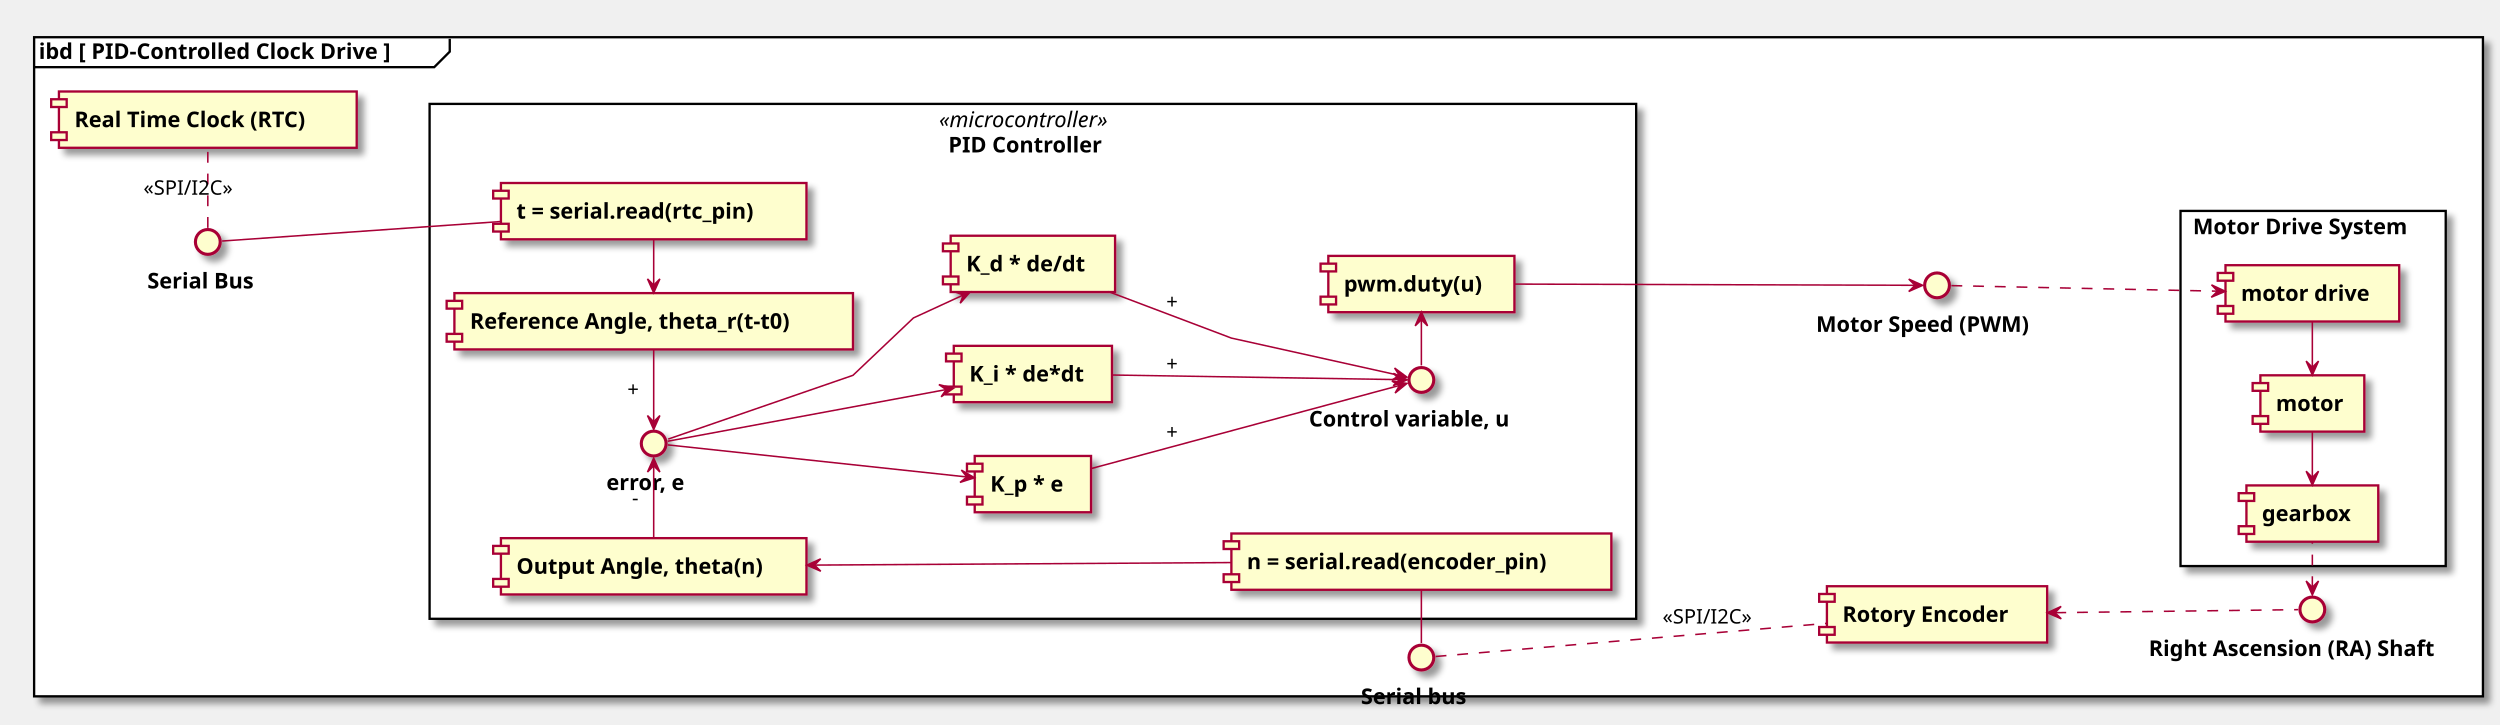
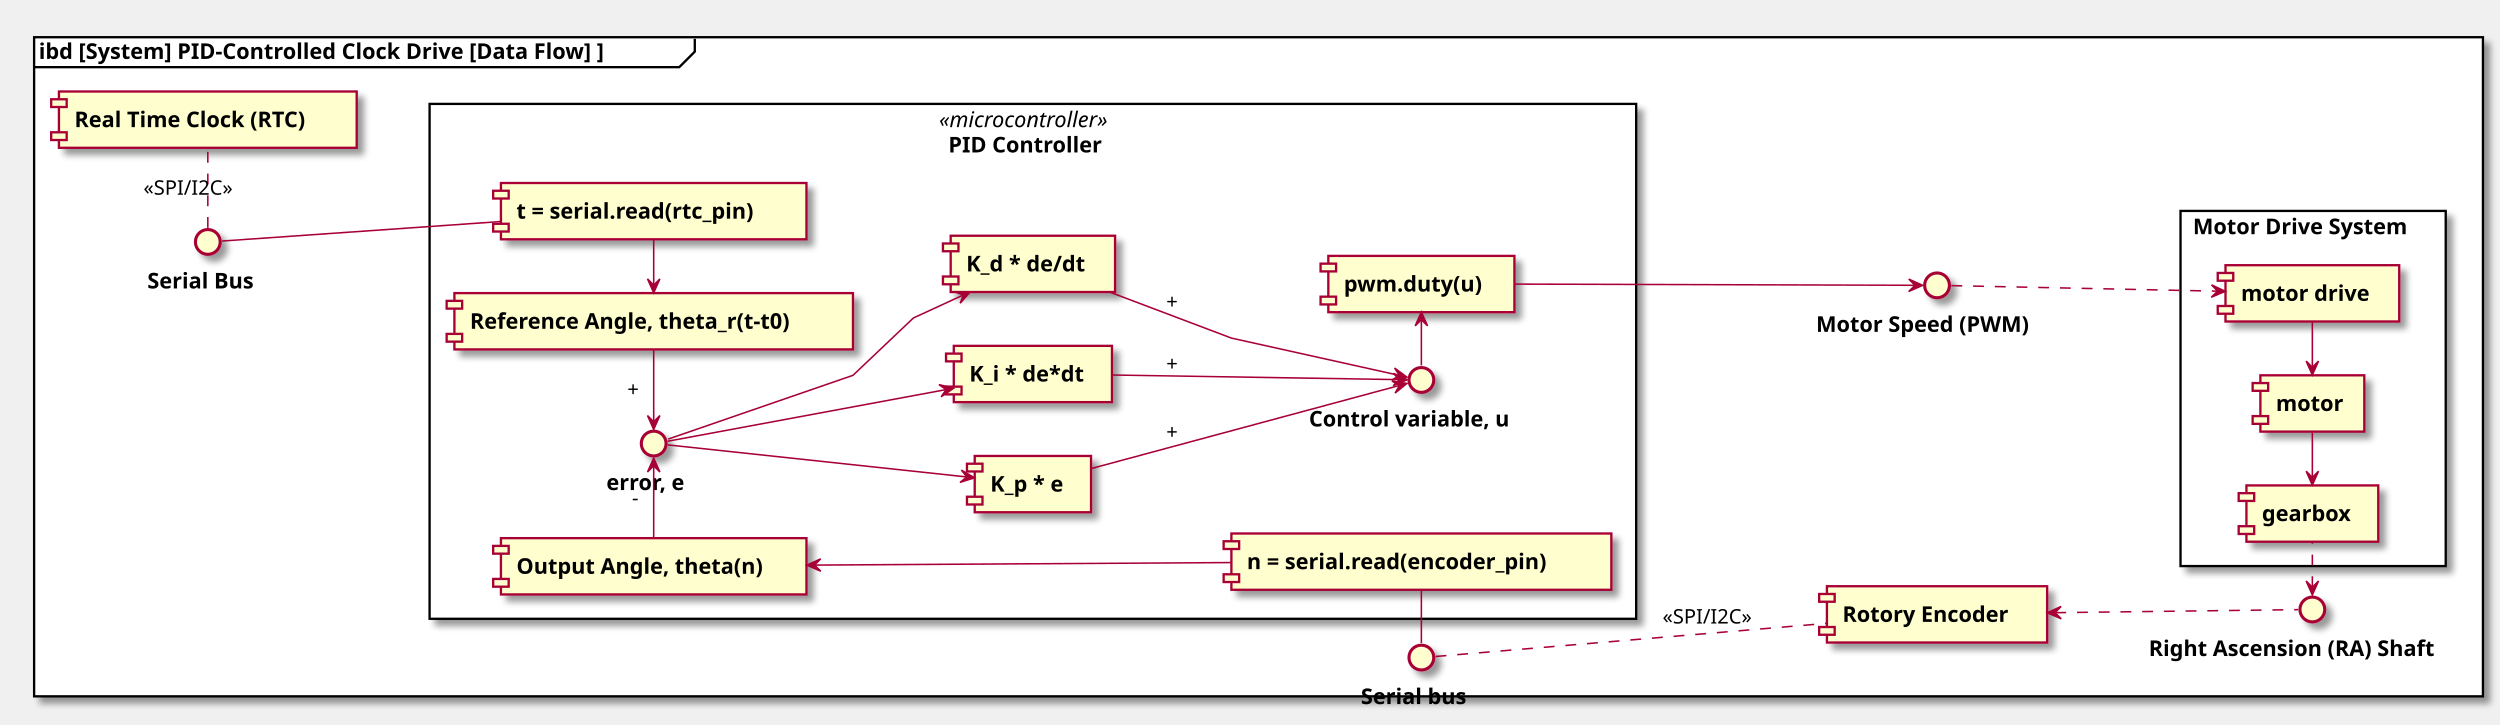
<svg xmlns="http://www.w3.org/2000/svg" contentScriptType="application/ecmascript" contentStyleType="text/css" height="467px" preserveAspectRatio="none" style="width:1612px;height:467px;" version="1.1" viewBox="0 0 1612 467" width="1612px" zoomAndPan="magnify">
  <defs>
-     <filter height="300%" id="f103o3b80xt43n" width="300%" x="-1" y="-1">
+     <filter height="300%" id="f16kwqt4g6avij" width="300%" x="-1" y="-1">
      <feGaussianBlur result="blurOut" stdDeviation="2.0" />
      <feColorMatrix in="blurOut" result="blurOut2" type="matrix" values="0 0 0 0 0 0 0 0 0 0 0 0 0 0 0 0 0 0 .4 0" />
      <feOffset dx="4.0" dy="4.0" in="blurOut2" result="blurOut3" />
      <feBlend in="SourceGraphic" in2="blurOut3" mode="normal" />
    </filter>
  </defs>
  <g>
-     <rect fill="#FFFFFF" filter="url(#f103o3b80xt43n)" height="425" style="stroke: #000000; stroke-width: 1.5;" width="1579" x="22" y="24" />
-     <path d="M290,25 L290,33.297 L280,43.297 L22,43.297 " fill="none" style="stroke: #000000; stroke-width: 1.5;" />
-     <text fill="#000000" font-family="sans-serif" font-size="14" font-weight="bold" lengthAdjust="spacingAndGlyphs" textLength="258" x="25" y="37.995">ibd [ PID-Controlled Clock Drive ]</text>
-     <rect fill="#FFFFFF" filter="url(#f103o3b80xt43n)" height="332" style="stroke: #000000; stroke-width: 1.5;" width="778" x="277" y="67" />
+     <rect fill="#FFFFFF" filter="url(#f16kwqt4g6avij)" height="425" style="stroke: #000000; stroke-width: 1.5;" width="1579" x="22" y="24" />
+     <path d="M448,25 L448,33.297 L438,43.297 L22,43.297 " fill="none" style="stroke: #000000; stroke-width: 1.5;" />
+     <text fill="#000000" font-family="sans-serif" font-size="14" font-weight="bold" lengthAdjust="spacingAndGlyphs" textLength="416" x="25" y="37.995">ibd [System] PID-Controlled Clock Drive [Data Flow] ]</text>
+     <rect fill="#FFFFFF" filter="url(#f16kwqt4g6avij)" height="332" style="stroke: #000000; stroke-width: 1.5;" width="778" x="277" y="67" />
    <text fill="#000000" font-family="sans-serif" font-size="14" font-style="italic" lengthAdjust="spacingAndGlyphs" textLength="121" x="605.5" y="81.995">«microcontroller»</text>
    <text fill="#000000" font-family="sans-serif" font-size="14" font-weight="bold" lengthAdjust="spacingAndGlyphs" textLength="109" x="611.5" y="98.292">PID Controller</text>
-     <rect fill="#FFFFFF" filter="url(#f103o3b80xt43n)" height="229" style="stroke: #000000; stroke-width: 1.5;" width="171" x="1406" y="136" />
+     <rect fill="#FFFFFF" filter="url(#f16kwqt4g6avij)" height="229" style="stroke: #000000; stroke-width: 1.5;" width="171" x="1406" y="136" />
    <text fill="#000000" font-family="sans-serif" font-size="14" font-weight="bold" lengthAdjust="spacingAndGlyphs" textLength="155" x="1414" y="150.995">Motor Drive System</text>
-     <rect fill="#FEFECE" filter="url(#f103o3b80xt43n)" height="36.297" style="stroke: #A80036; stroke-width: 1.5;" width="192" x="38" y="59" />
+     <rect fill="#FEFECE" filter="url(#f16kwqt4g6avij)" height="36.297" style="stroke: #A80036; stroke-width: 1.5;" width="192" x="38" y="59" />
    <rect fill="#FEFECE" height="5" style="stroke: #A80036; stroke-width: 1.5;" width="10" x="33" y="64" />
    <rect fill="#FEFECE" height="5" style="stroke: #A80036; stroke-width: 1.5;" width="10" x="33" y="85.297" />
    <text fill="#000000" font-family="sans-serif" font-size="14" font-weight="bold" lengthAdjust="spacingAndGlyphs" textLength="172" x="48" y="81.995">Real Time Clock (RTC)</text>
-     <ellipse cx="134" cy="156" fill="#FEFECE" filter="url(#f103o3b80xt43n)" rx="8" ry="8" style="stroke: #A80036; stroke-width: 2.0;" />
+     <ellipse cx="134" cy="156" fill="#FEFECE" filter="url(#f16kwqt4g6avij)" rx="8" ry="8" style="stroke: #A80036; stroke-width: 2.0;" />
    <text fill="#000000" font-family="sans-serif" font-size="14" font-weight="bold" lengthAdjust="spacingAndGlyphs" textLength="78" x="95" y="185.995">Serial Bus</text>
-     <ellipse cx="1249" cy="184" fill="#FEFECE" filter="url(#f103o3b80xt43n)" rx="8" ry="8" style="stroke: #A80036; stroke-width: 2.0;" />
+     <ellipse cx="1249" cy="184" fill="#FEFECE" filter="url(#f16kwqt4g6avij)" rx="8" ry="8" style="stroke: #A80036; stroke-width: 2.0;" />
    <text fill="#000000" font-family="sans-serif" font-size="14" font-weight="bold" lengthAdjust="spacingAndGlyphs" textLength="156" x="1171" y="213.995">Motor Speed (PWM)</text>
-     <ellipse cx="1491" cy="393" fill="#FEFECE" filter="url(#f103o3b80xt43n)" rx="8" ry="8" style="stroke: #A80036; stroke-width: 2.0;" />
+     <ellipse cx="1491" cy="393" fill="#FEFECE" filter="url(#f16kwqt4g6avij)" rx="8" ry="8" style="stroke: #A80036; stroke-width: 2.0;" />
    <text fill="#000000" font-family="sans-serif" font-size="14" font-weight="bold" lengthAdjust="spacingAndGlyphs" textLength="211" x="1385.5" y="422.995">Right Ascension (RA) Shaft</text>
-     <rect fill="#FEFECE" filter="url(#f103o3b80xt43n)" height="36.297" style="stroke: #A80036; stroke-width: 1.5;" width="142" x="1178" y="378" />
+     <rect fill="#FEFECE" filter="url(#f16kwqt4g6avij)" height="36.297" style="stroke: #A80036; stroke-width: 1.5;" width="142" x="1178" y="378" />
    <rect fill="#FEFECE" height="5" style="stroke: #A80036; stroke-width: 1.5;" width="10" x="1173" y="383" />
    <rect fill="#FEFECE" height="5" style="stroke: #A80036; stroke-width: 1.5;" width="10" x="1173" y="404.297" />
    <text fill="#000000" font-family="sans-serif" font-size="14" font-weight="bold" lengthAdjust="spacingAndGlyphs" textLength="122" x="1188" y="400.995">Rotory Encoder</text>
-     <ellipse cx="916.5" cy="424" fill="#FEFECE" filter="url(#f103o3b80xt43n)" rx="8" ry="8" style="stroke: #A80036; stroke-width: 2.0;" />
+     <ellipse cx="916.5" cy="424" fill="#FEFECE" filter="url(#f16kwqt4g6avij)" rx="8" ry="8" style="stroke: #A80036; stroke-width: 2.0;" />
    <text fill="#000000" font-family="sans-serif" font-size="14" font-weight="bold" lengthAdjust="spacingAndGlyphs" textLength="78" x="877.5" y="453.995">Serial bus</text>
-     <rect fill="#FEFECE" filter="url(#f103o3b80xt43n)" height="36.297" style="stroke: #A80036; stroke-width: 1.5;" width="197" x="323" y="118" />
+     <rect fill="#FEFECE" filter="url(#f16kwqt4g6avij)" height="36.297" style="stroke: #A80036; stroke-width: 1.5;" width="197" x="323" y="118" />
    <rect fill="#FEFECE" height="5" style="stroke: #A80036; stroke-width: 1.5;" width="10" x="318" y="123" />
    <rect fill="#FEFECE" height="5" style="stroke: #A80036; stroke-width: 1.5;" width="10" x="318" y="144.297" />
    <text fill="#000000" font-family="sans-serif" font-size="14" font-weight="bold" lengthAdjust="spacingAndGlyphs" textLength="177" x="333" y="140.995">t = serial.read(rtc_pin)</text>
-     <rect fill="#FEFECE" filter="url(#f103o3b80xt43n)" height="36.297" style="stroke: #A80036; stroke-width: 1.5;" width="257" x="293" y="189" />
+     <rect fill="#FEFECE" filter="url(#f16kwqt4g6avij)" height="36.297" style="stroke: #A80036; stroke-width: 1.5;" width="257" x="293" y="189" />
    <rect fill="#FEFECE" height="5" style="stroke: #A80036; stroke-width: 1.5;" width="10" x="288" y="194" />
    <rect fill="#FEFECE" height="5" style="stroke: #A80036; stroke-width: 1.5;" width="10" x="288" y="215.297" />
    <text fill="#000000" font-family="sans-serif" font-size="14" font-weight="bold" lengthAdjust="spacingAndGlyphs" textLength="237" x="303" y="211.995">Reference Angle, theta_r(t-t0)</text>
-     <ellipse cx="421.5" cy="286" fill="#FEFECE" filter="url(#f103o3b80xt43n)" rx="8" ry="8" style="stroke: #A80036; stroke-width: 2.0;" />
+     <ellipse cx="421.5" cy="286" fill="#FEFECE" filter="url(#f16kwqt4g6avij)" rx="8" ry="8" style="stroke: #A80036; stroke-width: 2.0;" />
    <text fill="#000000" font-family="sans-serif" font-size="14" font-weight="bold" lengthAdjust="spacingAndGlyphs" textLength="61" x="391" y="315.995">error, e</text>
-     <ellipse cx="916.5" cy="245" fill="#FEFECE" filter="url(#f103o3b80xt43n)" rx="8" ry="8" style="stroke: #A80036; stroke-width: 2.0;" />
+     <ellipse cx="916.5" cy="245" fill="#FEFECE" filter="url(#f16kwqt4g6avij)" rx="8" ry="8" style="stroke: #A80036; stroke-width: 2.0;" />
    <text fill="#000000" font-family="sans-serif" font-size="14" font-weight="bold" lengthAdjust="spacingAndGlyphs" textLength="145" x="844" y="274.995">Control variable, u</text>
-     <rect fill="#FEFECE" filter="url(#f103o3b80xt43n)" height="36.297" style="stroke: #A80036; stroke-width: 1.5;" width="120" x="856.5" y="165" />
+     <rect fill="#FEFECE" filter="url(#f16kwqt4g6avij)" height="36.297" style="stroke: #A80036; stroke-width: 1.5;" width="120" x="856.5" y="165" />
    <rect fill="#FEFECE" height="5" style="stroke: #A80036; stroke-width: 1.5;" width="10" x="851.5" y="170" />
    <rect fill="#FEFECE" height="5" style="stroke: #A80036; stroke-width: 1.5;" width="10" x="851.5" y="191.297" />
    <text fill="#000000" font-family="sans-serif" font-size="14" font-weight="bold" lengthAdjust="spacingAndGlyphs" textLength="100" x="866.5" y="187.995">pwm.duty(u)</text>
-     <rect fill="#FEFECE" filter="url(#f103o3b80xt43n)" height="36.297" style="stroke: #A80036; stroke-width: 1.5;" width="245" x="794" y="344" />
+     <rect fill="#FEFECE" filter="url(#f16kwqt4g6avij)" height="36.297" style="stroke: #A80036; stroke-width: 1.5;" width="245" x="794" y="344" />
    <rect fill="#FEFECE" height="5" style="stroke: #A80036; stroke-width: 1.5;" width="10" x="789" y="349" />
    <rect fill="#FEFECE" height="5" style="stroke: #A80036; stroke-width: 1.5;" width="10" x="789" y="370.297" />
    <text fill="#000000" font-family="sans-serif" font-size="14" font-weight="bold" lengthAdjust="spacingAndGlyphs" textLength="225" x="804" y="366.995">n = serial.read(encoder_pin)</text>
-     <rect fill="#FEFECE" filter="url(#f103o3b80xt43n)" height="36.297" style="stroke: #A80036; stroke-width: 1.5;" width="197" x="323" y="347" />
+     <rect fill="#FEFECE" filter="url(#f16kwqt4g6avij)" height="36.297" style="stroke: #A80036; stroke-width: 1.5;" width="197" x="323" y="347" />
    <rect fill="#FEFECE" height="5" style="stroke: #A80036; stroke-width: 1.5;" width="10" x="318" y="352" />
    <rect fill="#FEFECE" height="5" style="stroke: #A80036; stroke-width: 1.5;" width="10" x="318" y="373.297" />
    <text fill="#000000" font-family="sans-serif" font-size="14" font-weight="bold" lengthAdjust="spacingAndGlyphs" textLength="177" x="333" y="369.995">Output Angle, theta(n)</text>
-     <rect fill="#FEFECE" filter="url(#f103o3b80xt43n)" height="36.297" style="stroke: #A80036; stroke-width: 1.5;" width="75" x="628.5" y="294" />
+     <rect fill="#FEFECE" filter="url(#f16kwqt4g6avij)" height="36.297" style="stroke: #A80036; stroke-width: 1.5;" width="75" x="628.5" y="294" />
    <rect fill="#FEFECE" height="5" style="stroke: #A80036; stroke-width: 1.5;" width="10" x="623.5" y="299" />
    <rect fill="#FEFECE" height="5" style="stroke: #A80036; stroke-width: 1.5;" width="10" x="623.5" y="320.297" />
    <text fill="#000000" font-family="sans-serif" font-size="14" font-weight="bold" lengthAdjust="spacingAndGlyphs" textLength="55" x="638.5" y="316.995">K_p * e</text>
-     <rect fill="#FEFECE" filter="url(#f103o3b80xt43n)" height="36.297" style="stroke: #A80036; stroke-width: 1.5;" width="102" x="615" y="223" />
+     <rect fill="#FEFECE" filter="url(#f16kwqt4g6avij)" height="36.297" style="stroke: #A80036; stroke-width: 1.5;" width="102" x="615" y="223" />
    <rect fill="#FEFECE" height="5" style="stroke: #A80036; stroke-width: 1.5;" width="10" x="610" y="228" />
    <rect fill="#FEFECE" height="5" style="stroke: #A80036; stroke-width: 1.5;" width="10" x="610" y="249.297" />
    <text fill="#000000" font-family="sans-serif" font-size="14" font-weight="bold" lengthAdjust="spacingAndGlyphs" textLength="82" x="625" y="245.995">K_i * de*dt</text>
-     <rect fill="#FEFECE" filter="url(#f103o3b80xt43n)" height="36.297" style="stroke: #A80036; stroke-width: 1.5;" width="106" x="613" y="152" />
+     <rect fill="#FEFECE" filter="url(#f16kwqt4g6avij)" height="36.297" style="stroke: #A80036; stroke-width: 1.5;" width="106" x="613" y="152" />
    <rect fill="#FEFECE" height="5" style="stroke: #A80036; stroke-width: 1.5;" width="10" x="608" y="157" />
    <rect fill="#FEFECE" height="5" style="stroke: #A80036; stroke-width: 1.5;" width="10" x="608" y="178.297" />
    <text fill="#000000" font-family="sans-serif" font-size="14" font-weight="bold" lengthAdjust="spacingAndGlyphs" textLength="86" x="623" y="174.995">K_d * de/dt</text>
-     <rect fill="#FEFECE" filter="url(#f103o3b80xt43n)" height="36.297" style="stroke: #A80036; stroke-width: 1.5;" width="112" x="1435" y="171" />
+     <rect fill="#FEFECE" filter="url(#f16kwqt4g6avij)" height="36.297" style="stroke: #A80036; stroke-width: 1.5;" width="112" x="1435" y="171" />
    <rect fill="#FEFECE" height="5" style="stroke: #A80036; stroke-width: 1.5;" width="10" x="1430" y="176" />
    <rect fill="#FEFECE" height="5" style="stroke: #A80036; stroke-width: 1.5;" width="10" x="1430" y="197.297" />
    <text fill="#000000" font-family="sans-serif" font-size="14" font-weight="bold" lengthAdjust="spacingAndGlyphs" textLength="92" x="1445" y="193.995">motor drive</text>
-     <rect fill="#FEFECE" filter="url(#f103o3b80xt43n)" height="36.297" style="stroke: #A80036; stroke-width: 1.5;" width="67" x="1457.5" y="242" />
+     <rect fill="#FEFECE" filter="url(#f16kwqt4g6avij)" height="36.297" style="stroke: #A80036; stroke-width: 1.5;" width="67" x="1457.5" y="242" />
    <rect fill="#FEFECE" height="5" style="stroke: #A80036; stroke-width: 1.5;" width="10" x="1452.5" y="247" />
    <rect fill="#FEFECE" height="5" style="stroke: #A80036; stroke-width: 1.5;" width="10" x="1452.5" y="268.297" />
    <text fill="#000000" font-family="sans-serif" font-size="14" font-weight="bold" lengthAdjust="spacingAndGlyphs" textLength="47" x="1467.5" y="264.995">motor</text>
-     <rect fill="#FEFECE" filter="url(#f103o3b80xt43n)" height="36.297" style="stroke: #A80036; stroke-width: 1.5;" width="85" x="1448.5" y="313" />
+     <rect fill="#FEFECE" filter="url(#f16kwqt4g6avij)" height="36.297" style="stroke: #A80036; stroke-width: 1.5;" width="85" x="1448.5" y="313" />
    <rect fill="#FEFECE" height="5" style="stroke: #A80036; stroke-width: 1.5;" width="10" x="1443.5" y="318" />
    <rect fill="#FEFECE" height="5" style="stroke: #A80036; stroke-width: 1.5;" width="10" x="1443.5" y="339.297" />
    <text fill="#000000" font-family="sans-serif" font-size="14" font-weight="bold" lengthAdjust="spacingAndGlyphs" textLength="65" x="1458.5" y="335.995">gearbox</text>
    <path d="M421.5,271.77 C421.5,258.73 421.5,239.36 421.5,225.2 " fill="none" id="e&lt;-theta_r" style="stroke: #A80036; stroke-width: 1.0;" />
    <polygon fill="#A80036" points="421.5,276.94,425.5,267.94,421.5,271.94,417.5,267.94,421.5,276.94" style="stroke: #A80036; stroke-width: 1.0;" />
    <text fill="#000000" font-family="sans-serif" font-size="13" lengthAdjust="spacingAndGlyphs" textLength="11" x="404.5" y="255.567">+</text>
    <path d="M430.57,286.87 C460.16,290.04 564.11,301.18 623.17,307.52 " fill="none" id="e-&gt;p" style="stroke: #A80036; stroke-width: 1.0;" />
    <polygon fill="#A80036" points="628.39,308.07,619.877,303.117,623.419,307.527,619.009,311.069,628.39,308.07" style="stroke: #A80036; stroke-width: 1.0;" />
    <path d="M430.57,284.5 C458.07,279.4 549.74,262.39 609.97,251.21 " fill="none" id="e-&gt;i" style="stroke: #A80036; stroke-width: 1.0;" />
    <polygon fill="#A80036" points="614.97,250.28,605.391,247.989,610.054,251.192,606.851,255.855,614.97,250.28" style="stroke: #A80036; stroke-width: 1.0;" />
    <path d="M430.87,283.11 C459.23,273.32 550,242 550,242 C550,242 589,205 589,205 C589,205 604.14,198.03 620.9,190.31 " fill="none" id="e-&gt;d" style="stroke: #A80036; stroke-width: 1.0;" />
    <polygon fill="#A80036" points="625.66,188.12,615.812,188.24,621.116,190.206,619.15,195.51,625.66,188.12" style="stroke: #A80036; stroke-width: 1.0;" />
    <path d="M703.67,302.11 C760.03,286.92 865.31,258.53 902.27,248.57 " fill="none" id="p-&gt;u" style="stroke: #A80036; stroke-width: 1.0;" />
    <polygon fill="#A80036" points="907.21,247.24,897.48,245.717,902.382,248.54,899.559,253.442,907.21,247.24" style="stroke: #A80036; stroke-width: 1.0;" />
    <text fill="#000000" font-family="sans-serif" font-size="13" lengthAdjust="spacingAndGlyphs" textLength="11" x="752" y="283.067">+</text>
    <path d="M717.29,241.81 C775.47,242.75 867.68,244.23 902.02,244.78 " fill="none" id="i-&gt;u" style="stroke: #A80036; stroke-width: 1.0;" />
    <polygon fill="#A80036" points="907.39,244.87,898.46,240.716,902.391,244.784,898.323,248.715,907.39,244.87" style="stroke: #A80036; stroke-width: 1.0;" />
    <text fill="#000000" font-family="sans-serif" font-size="13" lengthAdjust="spacingAndGlyphs" textLength="11" x="752" y="239.067">+</text>
    <path d="M714.65,188.01 C750.69,201.63 794,218 794,218 C794,218 870.58,235.02 902.15,242.03 " fill="none" id="d-&gt;u" style="stroke: #A80036; stroke-width: 1.0;" />
    <polygon fill="#A80036" points="907.15,243.14,899.232,237.283,902.269,242.055,897.497,245.092,907.15,243.14" style="stroke: #A80036; stroke-width: 1.0;" />
    <text fill="#000000" font-family="sans-serif" font-size="13" lengthAdjust="spacingAndGlyphs" textLength="11" x="752" y="199.067">+</text>
    <path d="M916.5,235.63 C916.5,230.17 916.5,224.33 916.5,224.33 C916.5,224.33 916.5,213.19 916.5,206.26 " fill="none" id="u-&gt;pwm_gen" style="stroke: #A80036; stroke-width: 1.0;" />
    <polygon fill="#A80036" points="916.5,201.13,912.5,210.13,916.5,206.13,920.5,210.13,916.5,201.13" style="stroke: #A80036; stroke-width: 1.0;" />
    <path d="M421.5,183.74 C421.5,183.48 421.5,183.33 421.5,183.33 C421.5,183.33 421.5,159.67 421.5,159.67 C421.5,159.67 421.5,157.36 421.5,154.18 " fill="none" id="theta_r&lt;-serial_read_rtc" style="stroke: #A80036; stroke-width: 1.0;" />
    <polygon fill="#A80036" points="421.5,188.82,425.5,179.82,421.5,183.82,417.5,179.82,421.5,188.82" style="stroke: #A80036; stroke-width: 1.0;" />
    <path d="M421.5,346.68 C421.5,332.64 421.5,313.53 421.5,300.54 " fill="none" id="theta-&gt;e" style="stroke: #A80036; stroke-width: 1.0;" />
    <polygon fill="#A80036" points="421.5,295.37,417.5,304.37,421.5,300.37,425.5,304.37,421.5,295.37" style="stroke: #A80036; stroke-width: 1.0;" />
    <text fill="#000000" font-family="sans-serif" font-size="13" lengthAdjust="spacingAndGlyphs" textLength="5" x="407.5" y="325.567">-</text>
    <path d="M525.31,364.37 C603.55,363.9 711.46,363.24 793.98,362.74 " fill="none" id="theta&lt;-serial_read_encoder" style="stroke: #A80036; stroke-width: 1.0;" />
    <polygon fill="#A80036" points="520.2,364.41,529.234,368.332,525.2,364.367,529.165,360.333,520.2,364.41" style="stroke: #A80036; stroke-width: 1.0;" />
    <path d="M134,146.94 C134,134.37 134,111.39 134,95.2 " fill="none" id="serial_bus_rtc-rtc" style="stroke: #A80036; stroke-width: 1.0; stroke-dasharray: 7.0,7.0;" />
    <text fill="#000000" font-family="sans-serif" font-size="13" lengthAdjust="spacingAndGlyphs" textLength="60" x="92.5" y="125.567">«SPI/I2C»</text>
    <path d="M143.24,155.42 C169.57,153.58 254,147.66 322.85,142.84 " fill="none" id="serial_bus_rtc-serial_read_rtc" style="stroke: #A80036; stroke-width: 1.0;" />
    <path d="M976.59,183.18 C1055.84,183.42 1191.58,183.83 1234.55,183.96 " fill="none" id="pwm_gen-&gt;pwm" style="stroke: #A80036; stroke-width: 1.0;" />
    <polygon fill="#A80036" points="1239.76,183.98,1230.772,179.954,1234.76,183.966,1230.749,187.954,1239.76,183.98" style="stroke: #A80036; stroke-width: 1.0;" />
    <path d="M1491,236.74 C1491,236.48 1491,236.33 1491,236.33 C1491,236.33 1491,212.67 1491,212.67 C1491,212.67 1491,210.36 1491,207.18 " fill="none" id="motor&lt;-drive" style="stroke: #A80036; stroke-width: 1.0;" />
    <polygon fill="#A80036" points="1491,241.82,1495,232.82,1491,236.82,1487,232.82,1491,241.82" style="stroke: #A80036; stroke-width: 1.0;" />
    <path d="M1491,307.74 C1491,307.48 1491,307.33 1491,307.33 C1491,307.33 1491,283.67 1491,283.67 C1491,283.67 1491,281.36 1491,278.18 " fill="none" id="gearbox&lt;-motor" style="stroke: #A80036; stroke-width: 1.0;" />
    <polygon fill="#A80036" points="1491,312.82,1495,303.82,1491,307.82,1487,303.82,1491,312.82" style="stroke: #A80036; stroke-width: 1.0;" />
    <path d="M1258.26,184.17 C1284.9,184.73 1370.27,186.51 1429.6,187.74 " fill="none" id="pwm-&gt;drive" style="stroke: #A80036; stroke-width: 1.0; stroke-dasharray: 7.0,7.0;" />
    <polygon fill="#A80036" points="1434.9,187.85,1425.982,183.671,1429.901,187.75,1425.822,191.669,1434.9,187.85" style="stroke: #A80036; stroke-width: 1.0;" />
    <path d="M1491,378.59 C1491,375.09 1491,372.33 1491,372.33 C1491,372.33 1491,351.67 1491,351.67 C1491,351.67 1491,350.68 1491,349.13 " fill="none" id="ra&lt;-gearbox" style="stroke: #A80036; stroke-width: 1.0; stroke-dasharray: 7.0,7.0;" />
    <polygon fill="#A80036" points="1491,383.63,1495,374.63,1491,378.63,1487,374.63,1491,383.63" style="stroke: #A80036; stroke-width: 1.0;" />
    <path d="M1325.27,395.06 C1383.25,394.33 1457.51,393.41 1481.86,393.1 " fill="none" id="encoder&lt;-ra" style="stroke: #A80036; stroke-width: 1.0; stroke-dasharray: 7.0,7.0;" />
    <polygon fill="#A80036" points="1320.06,395.12,1329.105,399.017,1325.06,395.063,1329.014,391.017,1320.06,395.12" style="stroke: #A80036; stroke-width: 1.0;" />
    <path d="M916.5,414.63 C916.5,409.17 916.5,403.33 916.5,403.33 C916.5,403.33 916.5,382.67 916.5,382.67 C916.5,382.67 916.5,381.68 916.5,380.13 " fill="none" id="serial_bus_encoder-serial_read_encoder" style="stroke: #A80036; stroke-width: 1.0;" />
    <path d="M925.67,423.31 C959.86,420.41 1093.61,409.08 1177.71,401.96 " fill="none" id="serial_bus_encoder-encoder" style="stroke: #A80036; stroke-width: 1.0; stroke-dasharray: 7.0,7.0;" />
    <text fill="#000000" font-family="sans-serif" font-size="13" lengthAdjust="spacingAndGlyphs" textLength="60" x="1072" y="402.067">«SPI/I2C»</text>
  </g>
</svg>
